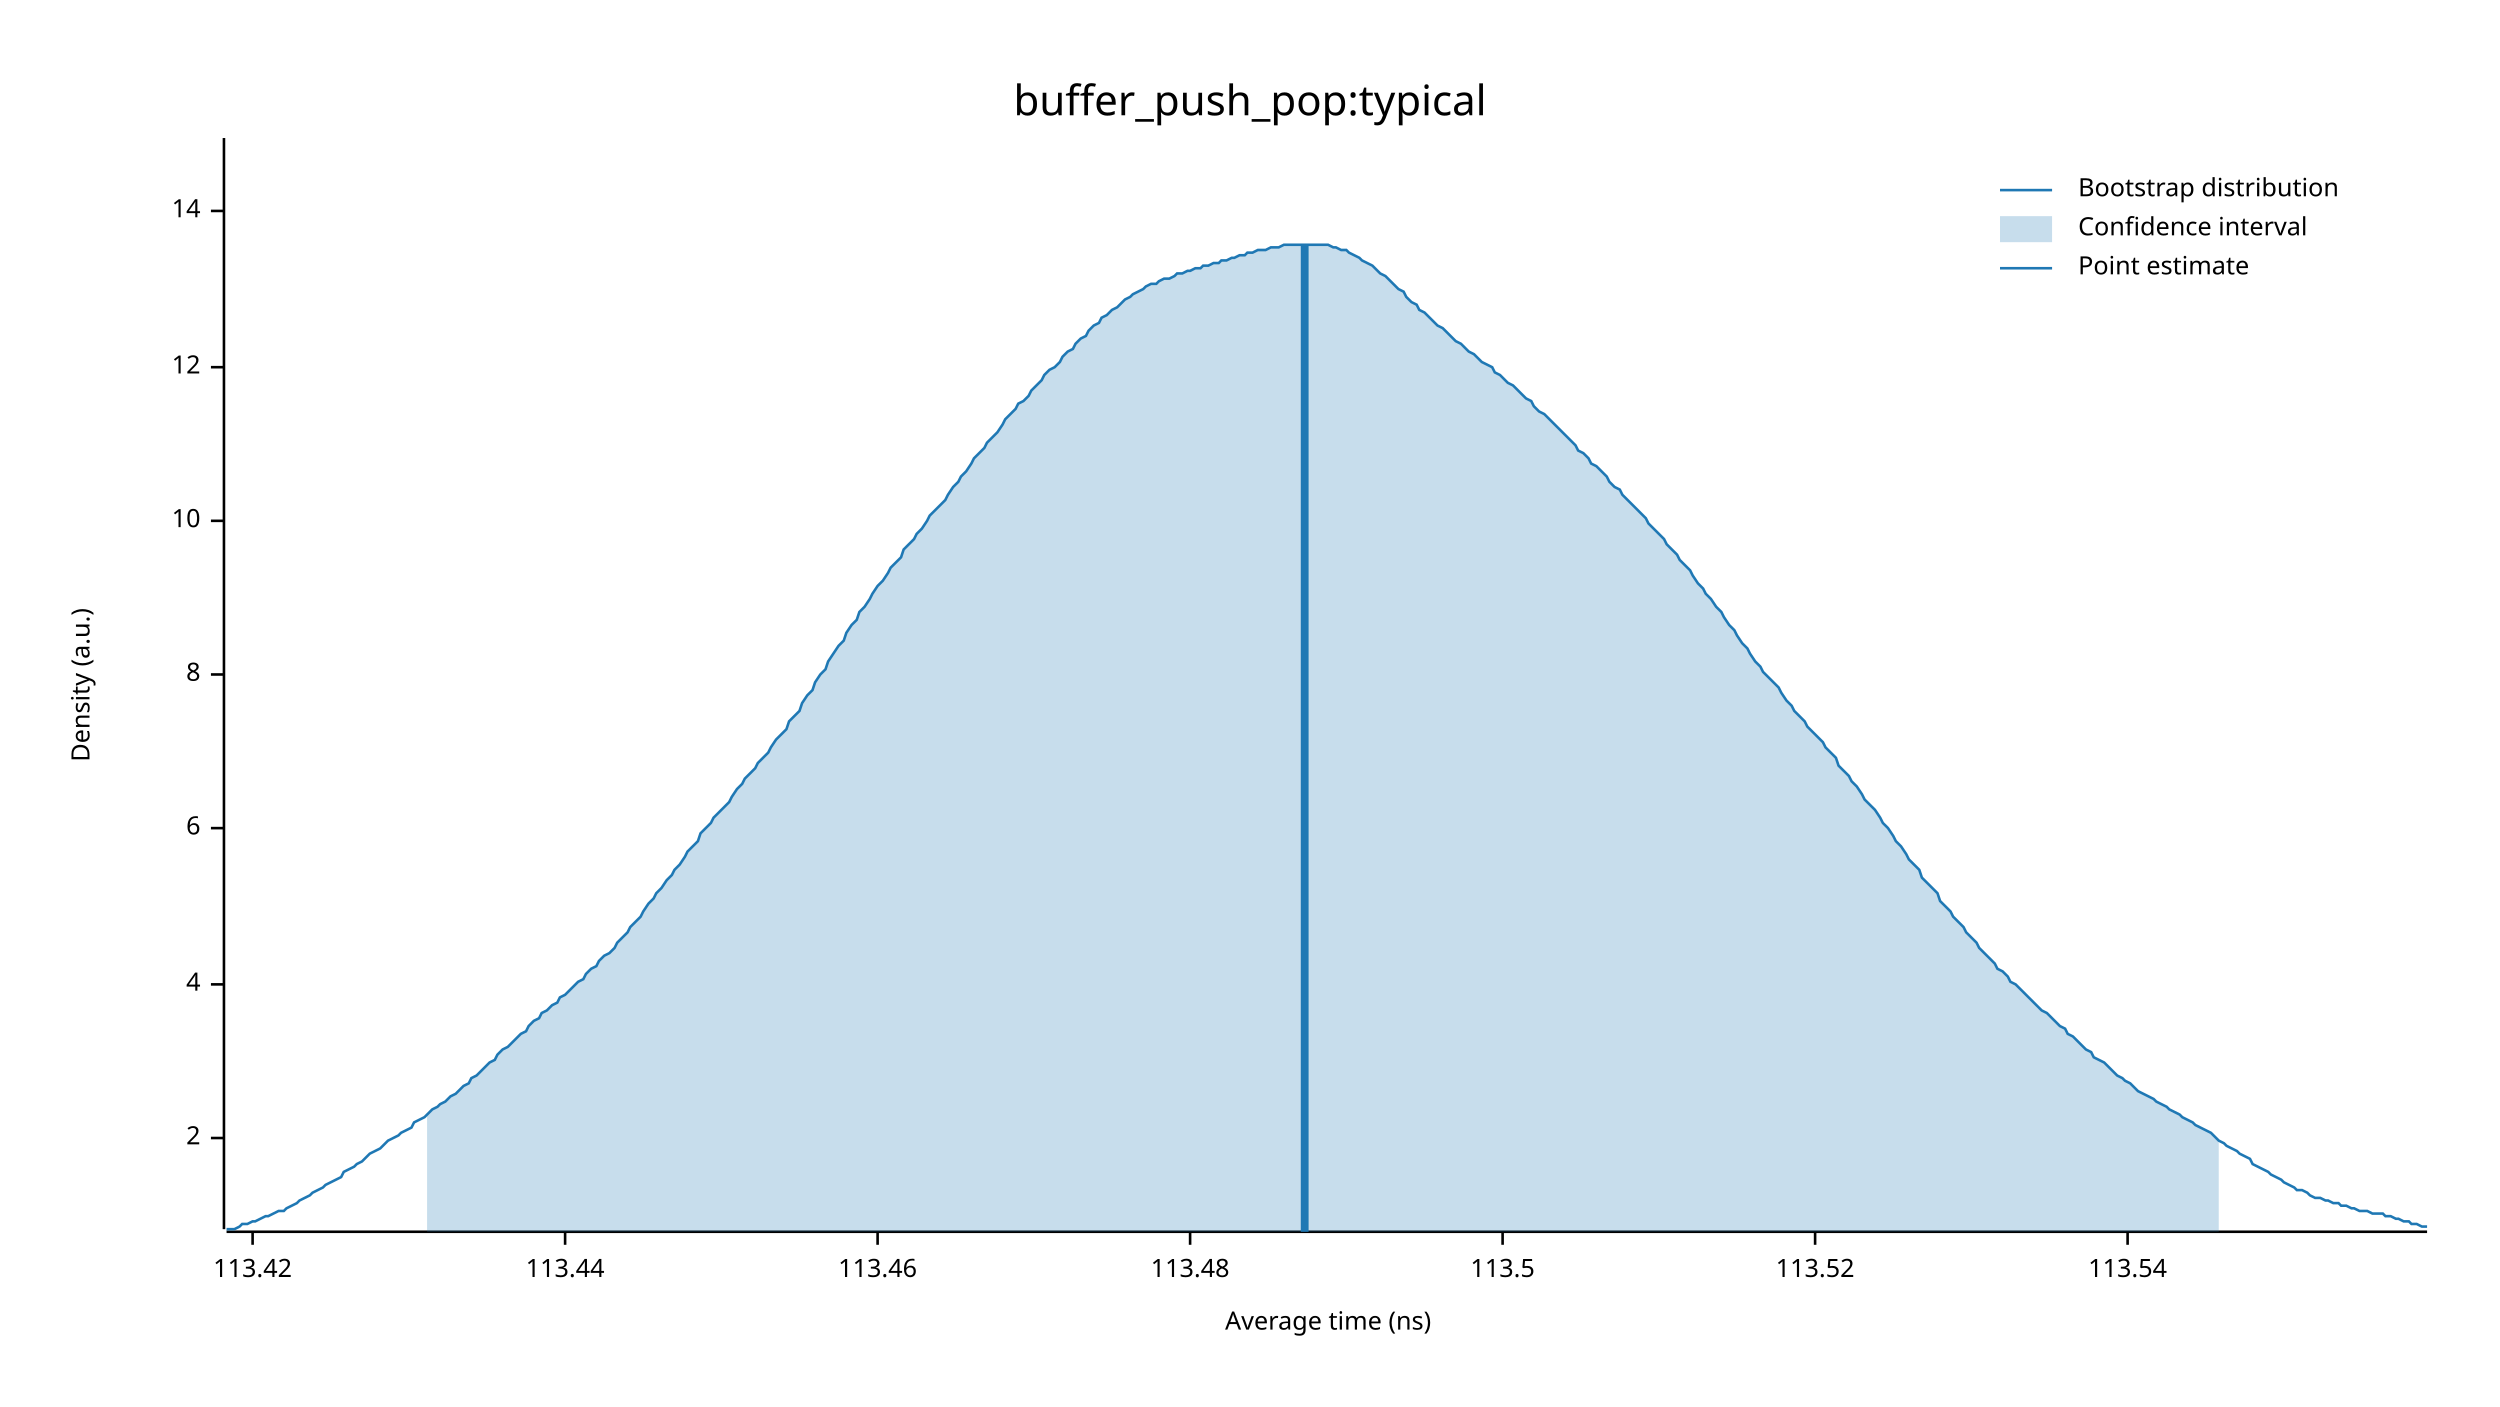
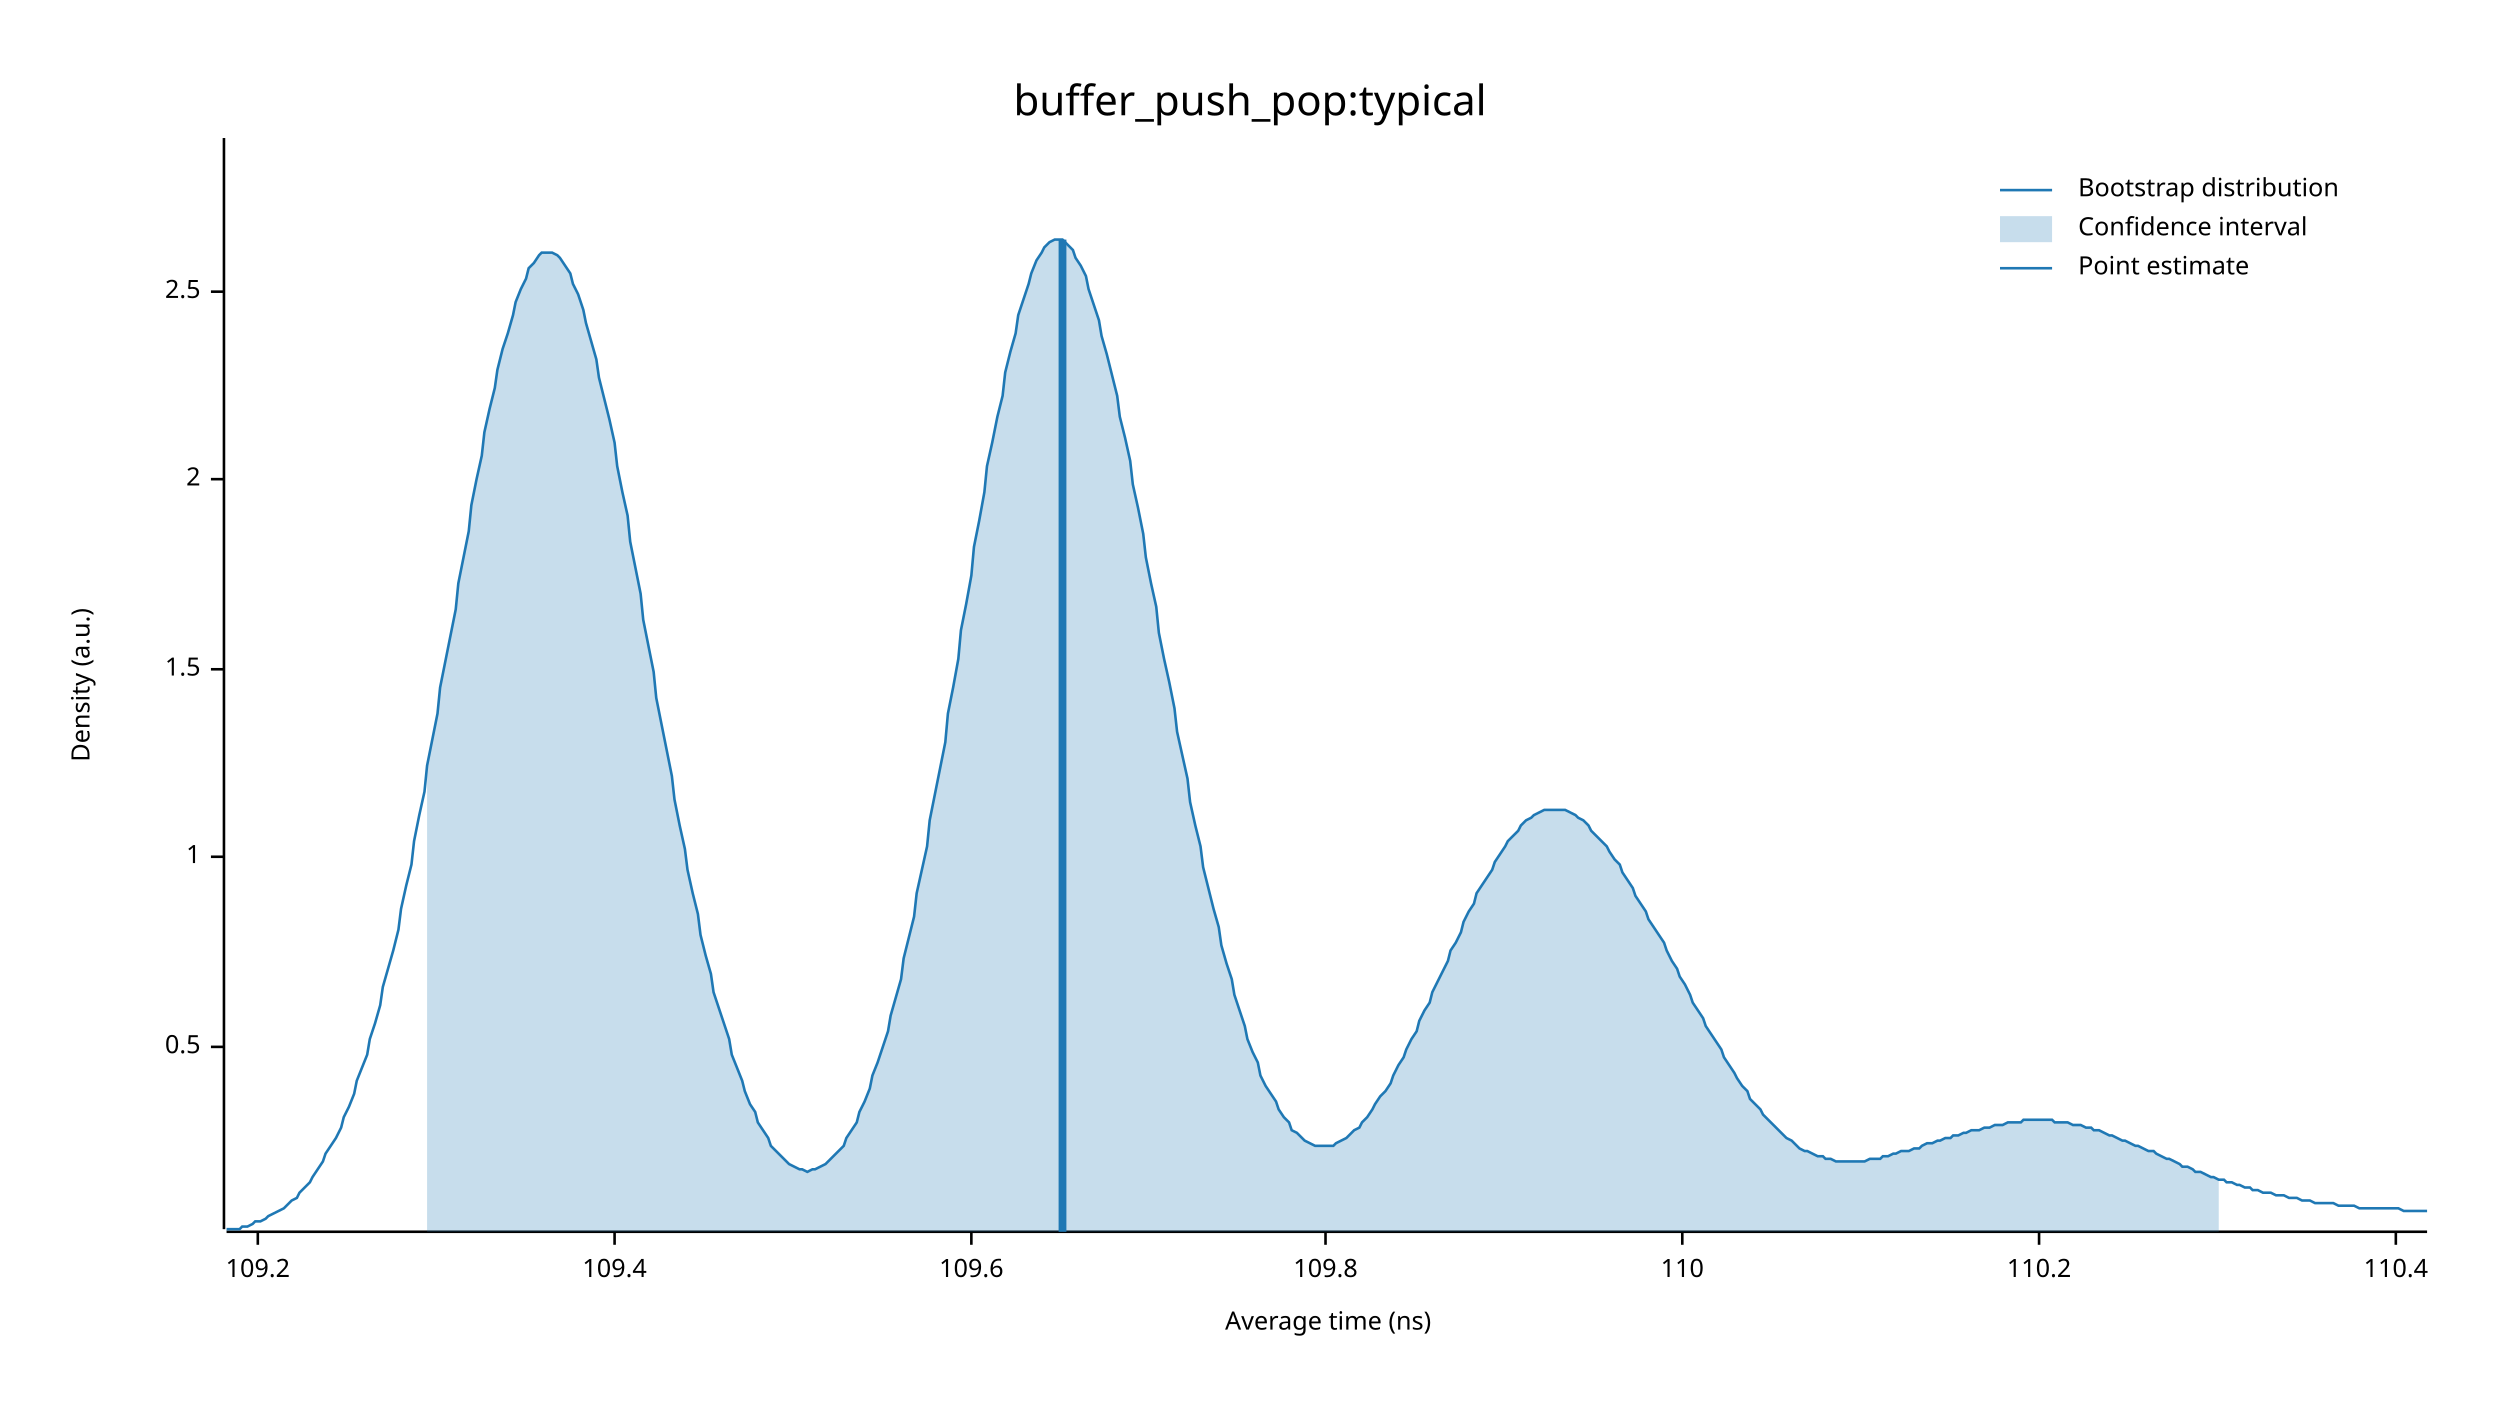
<svg xmlns="http://www.w3.org/2000/svg" width="960" height="540" viewBox="0 0 960 540">
  <text x="480" y="32" dy="0.76em" text-anchor="middle" font-family="sans-serif" font-size="16.129" opacity="1" fill="#000000">
buffer_push_pop:typical
</text>
  <text x="27" y="263" dy="0.76em" text-anchor="middle" font-family="sans-serif" font-size="9.677" opacity="1" fill="#000000" transform="rotate(270, 27, 263)">
Density (a.u.)
</text>
  <text x="510" y="513" dy="-0.5ex" text-anchor="middle" font-family="sans-serif" font-size="9.677" opacity="1" fill="#000000">
Average time (ns)
</text>
  <polyline fill="none" opacity="1" stroke="#000000" stroke-width="1" points="86,53 86,472 " />
-   <text x="77" y="437" dy="0.5ex" text-anchor="end" font-family="sans-serif" font-size="9.677" opacity="1" fill="#000000">
+   <text x="77" y="402" dy="0.5ex" text-anchor="end" font-family="sans-serif" font-size="9.677" opacity="1" fill="#000000">
+ 0.5
+ </text>
+   <polyline fill="none" opacity="1" stroke="#000000" stroke-width="1" points="81,402 86,402 " />
+   <text x="77" y="329" dy="0.5ex" text-anchor="end" font-family="sans-serif" font-size="9.677" opacity="1" fill="#000000">
+ 1
+ </text>
+   <polyline fill="none" opacity="1" stroke="#000000" stroke-width="1" points="81,329 86,329 " />
+   <text x="77" y="257" dy="0.5ex" text-anchor="end" font-family="sans-serif" font-size="9.677" opacity="1" fill="#000000">
+ 1.5
+ </text>
+   <polyline fill="none" opacity="1" stroke="#000000" stroke-width="1" points="81,257 86,257 " />
+   <text x="77" y="184" dy="0.5ex" text-anchor="end" font-family="sans-serif" font-size="9.677" opacity="1" fill="#000000">
2
</text>
-   <polyline fill="none" opacity="1" stroke="#000000" stroke-width="1" points="81,437 86,437 " />
-   <text x="77" y="378" dy="0.5ex" text-anchor="end" font-family="sans-serif" font-size="9.677" opacity="1" fill="#000000">
- 4
+   <polyline fill="none" opacity="1" stroke="#000000" stroke-width="1" points="81,184 86,184 " />
+   <text x="77" y="112" dy="0.5ex" text-anchor="end" font-family="sans-serif" font-size="9.677" opacity="1" fill="#000000">
+ 2.5
</text>
-   <polyline fill="none" opacity="1" stroke="#000000" stroke-width="1" points="81,378 86,378 " />
-   <text x="77" y="318" dy="0.5ex" text-anchor="end" font-family="sans-serif" font-size="9.677" opacity="1" fill="#000000">
- 6
+   <polyline fill="none" opacity="1" stroke="#000000" stroke-width="1" points="81,112 86,112 " />
+   <polyline fill="none" opacity="1" stroke="#000000" stroke-width="1" points="87,473 932,473 " />
+   <text x="99" y="483" dy="0.76em" text-anchor="middle" font-family="sans-serif" font-size="9.677" opacity="1" fill="#000000">
+ 109.2
</text>
-   <polyline fill="none" opacity="1" stroke="#000000" stroke-width="1" points="81,318 86,318 " />
-   <text x="77" y="259" dy="0.5ex" text-anchor="end" font-family="sans-serif" font-size="9.677" opacity="1" fill="#000000">
- 8
+   <polyline fill="none" opacity="1" stroke="#000000" stroke-width="1" points="99,473 99,478 " />
+   <text x="236" y="483" dy="0.76em" text-anchor="middle" font-family="sans-serif" font-size="9.677" opacity="1" fill="#000000">
+ 109.4
</text>
-   <polyline fill="none" opacity="1" stroke="#000000" stroke-width="1" points="81,259 86,259 " />
-   <text x="77" y="200" dy="0.5ex" text-anchor="end" font-family="sans-serif" font-size="9.677" opacity="1" fill="#000000">
- 10
+   <polyline fill="none" opacity="1" stroke="#000000" stroke-width="1" points="236,473 236,478 " />
+   <text x="373" y="483" dy="0.76em" text-anchor="middle" font-family="sans-serif" font-size="9.677" opacity="1" fill="#000000">
+ 109.6
</text>
-   <polyline fill="none" opacity="1" stroke="#000000" stroke-width="1" points="81,200 86,200 " />
-   <text x="77" y="141" dy="0.5ex" text-anchor="end" font-family="sans-serif" font-size="9.677" opacity="1" fill="#000000">
- 12
+   <polyline fill="none" opacity="1" stroke="#000000" stroke-width="1" points="373,473 373,478 " />
+   <text x="509" y="483" dy="0.76em" text-anchor="middle" font-family="sans-serif" font-size="9.677" opacity="1" fill="#000000">
+ 109.8
</text>
-   <polyline fill="none" opacity="1" stroke="#000000" stroke-width="1" points="81,141 86,141 " />
-   <text x="77" y="81" dy="0.5ex" text-anchor="end" font-family="sans-serif" font-size="9.677" opacity="1" fill="#000000">
- 14
+   <polyline fill="none" opacity="1" stroke="#000000" stroke-width="1" points="509,473 509,478 " />
+   <text x="646" y="483" dy="0.76em" text-anchor="middle" font-family="sans-serif" font-size="9.677" opacity="1" fill="#000000">
+ 110
</text>
-   <polyline fill="none" opacity="1" stroke="#000000" stroke-width="1" points="81,81 86,81 " />
-   <polyline fill="none" opacity="1" stroke="#000000" stroke-width="1" points="87,473 932,473 " />
-   <text x="97" y="483" dy="0.76em" text-anchor="middle" font-family="sans-serif" font-size="9.677" opacity="1" fill="#000000">
- 113.42
+   <polyline fill="none" opacity="1" stroke="#000000" stroke-width="1" points="646,473 646,478 " />
+   <text x="783" y="483" dy="0.76em" text-anchor="middle" font-family="sans-serif" font-size="9.677" opacity="1" fill="#000000">
+ 110.2
</text>
-   <polyline fill="none" opacity="1" stroke="#000000" stroke-width="1" points="97,473 97,478 " />
-   <text x="217" y="483" dy="0.76em" text-anchor="middle" font-family="sans-serif" font-size="9.677" opacity="1" fill="#000000">
- 113.44
+   <polyline fill="none" opacity="1" stroke="#000000" stroke-width="1" points="783,473 783,478 " />
+   <text x="920" y="483" dy="0.76em" text-anchor="middle" font-family="sans-serif" font-size="9.677" opacity="1" fill="#000000">
+ 110.4
</text>
-   <polyline fill="none" opacity="1" stroke="#000000" stroke-width="1" points="217,473 217,478 " />
-   <text x="337" y="483" dy="0.76em" text-anchor="middle" font-family="sans-serif" font-size="9.677" opacity="1" fill="#000000">
- 113.46
- </text>
-   <polyline fill="none" opacity="1" stroke="#000000" stroke-width="1" points="337,473 337,478 " />
-   <text x="457" y="483" dy="0.76em" text-anchor="middle" font-family="sans-serif" font-size="9.677" opacity="1" fill="#000000">
- 113.48
- </text>
-   <polyline fill="none" opacity="1" stroke="#000000" stroke-width="1" points="457,473 457,478 " />
-   <text x="577" y="483" dy="0.76em" text-anchor="middle" font-family="sans-serif" font-size="9.677" opacity="1" fill="#000000">
- 113.5
- </text>
-   <polyline fill="none" opacity="1" stroke="#000000" stroke-width="1" points="577,473 577,478 " />
-   <text x="697" y="483" dy="0.76em" text-anchor="middle" font-family="sans-serif" font-size="9.677" opacity="1" fill="#000000">
- 113.52
- </text>
-   <polyline fill="none" opacity="1" stroke="#000000" stroke-width="1" points="697,473 697,478 " />
-   <text x="817" y="483" dy="0.76em" text-anchor="middle" font-family="sans-serif" font-size="9.677" opacity="1" fill="#000000">
- 113.54
- </text>
-   <polyline fill="none" opacity="1" stroke="#000000" stroke-width="1" points="817,473 817,478 " />
-   <polyline fill="none" opacity="1" stroke="#1F78B4" stroke-width="1" points="87,472 88,472 90,472 92,471 93,470 95,470 97,469 98,469 100,468 102,467 103,467 105,466 107,465 109,465 110,464 112,463 114,462 115,461 117,460 119,459 120,458 122,457 124,456 125,455 127,454 129,453 131,452 132,450 134,449 136,448 137,447 139,446 141,444 142,443 144,442 146,441 147,440 149,438 151,437 153,436 154,435 156,434 158,433 159,431 161,430 163,429 164,428 166,426 168,425 169,424 171,423 173,421 175,420 176,419 178,417 180,416 181,414 183,413 185,411 186,410 188,408 190,407 191,405 193,403 195,402 197,400 198,399 200,397 202,396 203,394 205,392 207,391 208,389 210,388 212,386 214,385 215,383 217,382 219,380 220,379 222,377 224,376 225,374 227,372 229,371 230,369 232,367 234,366 236,364 237,362 239,360 241,358 242,356 244,354 246,352 247,350 249,347 251,345 252,343 254,341 256,338 258,336 259,334 261,332 263,329 264,327 266,325 268,323 269,320 271,318 273,316 274,314 276,312 278,310 280,308 281,306 283,303 285,301 286,299 288,297 290,295 291,293 293,291 295,289 296,287 298,284 300,282 302,280 303,277 305,275 307,273 308,270 310,267 312,265 313,262 315,259 317,257 318,254 320,251 322,248 324,246 325,243 327,240 329,238 330,235 332,233 334,230 335,228 337,225 339,223 341,220 342,218 344,216 346,214 347,211 349,209 351,207 352,205 354,203 356,200 357,198 359,196 361,194 363,192 364,190 366,187 368,185 369,183 371,181 373,178 374,176 376,174 378,172 379,170 381,168 383,166 385,163 386,161 388,159 390,157 391,155 393,154 395,152 396,150 398,148 400,146 401,144 403,142 405,141 407,139 408,137 410,135 412,134 413,132 415,130 417,129 418,127 420,125 422,124 423,122 425,121 427,119 429,118 430,117 432,115 434,114 435,113 437,112 439,111 440,110 442,109 444,109 445,108 447,107 449,107 451,106 452,105 454,105 456,104 457,104 459,103 461,103 462,102 464,102 466,101 468,101 469,100 471,100 473,99 474,99 476,98 478,98 479,97 481,97 483,96 484,96 486,96 488,95 490,95 491,95 493,94 495,94 496,94 498,94 500,94 501,94 503,94 505,94 506,94 508,94 510,94 512,95 513,95 515,96 517,96 518,97 520,98 522,99 523,100 525,101 527,102 528,103 530,105 532,106 534,108 535,109 537,111 539,112 540,114 542,116 544,117 545,119 547,120 549,122 550,123 552,125 554,126 556,128 557,129 559,131 561,132 562,133 564,135 566,136 567,137 569,139 571,140 573,141 574,143 576,144 578,146 579,147 581,148 583,150 584,151 586,153 588,154 589,156 591,158 593,159 595,161 596,162 598,164 600,166 601,167 603,169 605,171 606,173 608,174 610,176 611,178 613,179 615,181 617,183 618,185 620,187 622,188 623,190 625,192 627,194 628,195 630,197 632,199 633,201 635,203 637,205 639,207 640,209 642,211 644,213 645,215 647,217 649,219 650,221 652,224 654,226 655,228 657,230 659,233 661,235 662,237 664,240 666,242 667,244 669,247 671,249 672,251 674,254 676,256 677,258 679,260 681,262 683,264 684,266 686,269 688,271 689,273 691,275 693,277 694,279 696,281 698,283 700,285 701,287 703,289 705,291 706,294 708,296 710,298 711,300 713,302 715,305 716,307 718,309 720,311 722,314 723,316 725,318 727,321 728,323 730,325 732,328 733,330 735,332 737,334 738,337 740,339 742,341 744,343 745,346 747,348 749,350 750,352 752,354 754,356 755,358 757,360 759,362 760,364 762,366 764,368 766,370 767,372 769,373 771,375 772,377 774,378 776,380 777,381 779,383 781,385 782,386 784,388 786,389 788,391 789,392 791,394 793,395 794,397 796,398 798,400 799,401 801,403 803,404 804,406 806,407 808,408 810,410 811,411 813,413 815,414 816,415 818,416 820,418 821,419 823,420 825,421 827,422 828,423 830,424 832,425 833,426 835,427 837,428 838,429 840,430 842,431 843,432 845,433 847,434 849,435 850,436 852,438 854,439 855,440 857,441 859,442 860,443 862,444 864,445 865,447 867,448 869,449 871,450 872,451 874,452 876,453 877,454 879,455 881,456 882,457 884,457 886,458 887,459 889,460 891,460 893,461 894,461 896,462 898,462 899,463 901,463 903,464 904,464 906,465 908,465 909,465 911,466 913,466 915,466 916,467 918,467 920,468 921,468 923,469 925,469 926,470 928,470 930,471 932,471 " />
-   <polygon opacity="0.25" fill="#1F78B4" points="164,428 166,426 168,425 169,424 171,423 173,421 175,420 176,419 178,417 180,416 181,414 183,413 185,411 186,410 188,408 190,407 191,405 193,403 195,402 197,400 198,399 200,397 202,396 203,394 205,392 207,391 208,389 210,388 212,386 214,385 215,383 217,382 219,380 220,379 222,377 224,376 225,374 227,372 229,371 230,369 232,367 234,366 236,364 237,362 239,360 241,358 242,356 244,354 246,352 247,350 249,347 251,345 252,343 254,341 256,338 258,336 259,334 261,332 263,329 264,327 266,325 268,323 269,320 271,318 273,316 274,314 276,312 278,310 280,308 281,306 283,303 285,301 286,299 288,297 290,295 291,293 293,291 295,289 296,287 298,284 300,282 302,280 303,277 305,275 307,273 308,270 310,267 312,265 313,262 315,259 317,257 318,254 320,251 322,248 324,246 325,243 327,240 329,238 330,235 332,233 334,230 335,228 337,225 339,223 341,220 342,218 344,216 346,214 347,211 349,209 351,207 352,205 354,203 356,200 357,198 359,196 361,194 363,192 364,190 366,187 368,185 369,183 371,181 373,178 374,176 376,174 378,172 379,170 381,168 383,166 385,163 386,161 388,159 390,157 391,155 393,154 395,152 396,150 398,148 400,146 401,144 403,142 405,141 407,139 408,137 410,135 412,134 413,132 415,130 417,129 418,127 420,125 422,124 423,122 425,121 427,119 429,118 430,117 432,115 434,114 435,113 437,112 439,111 440,110 442,109 444,109 445,108 447,107 449,107 451,106 452,105 454,105 456,104 457,104 459,103 461,103 462,102 464,102 466,101 468,101 469,100 471,100 473,99 474,99 476,98 478,98 479,97 481,97 483,96 484,96 486,96 488,95 490,95 491,95 493,94 495,94 496,94 498,94 500,94 501,94 503,94 505,94 506,94 508,94 510,94 512,95 513,95 515,96 517,96 518,97 520,98 522,99 523,100 525,101 527,102 528,103 530,105 532,106 534,108 535,109 537,111 539,112 540,114 542,116 544,117 545,119 547,120 549,122 550,123 552,125 554,126 556,128 557,129 559,131 561,132 562,133 564,135 566,136 567,137 569,139 571,140 573,141 574,143 576,144 578,146 579,147 581,148 583,150 584,151 586,153 588,154 589,156 591,158 593,159 595,161 596,162 598,164 600,166 601,167 603,169 605,171 606,173 608,174 610,176 611,178 613,179 615,181 617,183 618,185 620,187 622,188 623,190 625,192 627,194 628,195 630,197 632,199 633,201 635,203 637,205 639,207 640,209 642,211 644,213 645,215 647,217 649,219 650,221 652,224 654,226 655,228 657,230 659,233 661,235 662,237 664,240 666,242 667,244 669,247 671,249 672,251 674,254 676,256 677,258 679,260 681,262 683,264 684,266 686,269 688,271 689,273 691,275 693,277 694,279 696,281 698,283 700,285 701,287 703,289 705,291 706,294 708,296 710,298 711,300 713,302 715,305 716,307 718,309 720,311 722,314 723,316 725,318 727,321 728,323 730,325 732,328 733,330 735,332 737,334 738,337 740,339 742,341 744,343 745,346 747,348 749,350 750,352 752,354 754,356 755,358 757,360 759,362 760,364 762,366 764,368 766,370 767,372 769,373 771,375 772,377 774,378 776,380 777,381 779,383 781,385 782,386 784,388 786,389 788,391 789,392 791,394 793,395 794,397 796,398 798,400 799,401 801,403 803,404 804,406 806,407 808,408 810,410 811,411 813,413 815,414 816,415 818,416 820,418 821,419 823,420 825,421 827,422 828,423 830,424 832,425 833,426 835,427 837,428 838,429 840,430 842,431 843,432 845,433 847,434 849,435 850,436 852,438 852,473 164,473 " />
-   <polyline fill="none" opacity="1" stroke="#1F78B4" stroke-width="3" points="501,473 501,94 " />
+   <polyline fill="none" opacity="1" stroke="#000000" stroke-width="1" points="920,473 920,478 " />
+   <polyline fill="none" opacity="1" stroke="#1F78B4" stroke-width="1" points="87,472 88,472 90,472 92,472 93,471 95,471 97,470 98,469 100,469 102,468 103,467 105,466 107,465 109,464 110,463 112,461 114,460 115,458 117,456 119,454 120,452 122,449 124,446 125,443 127,440 129,437 131,433 132,429 134,425 136,420 137,415 139,410 141,405 142,399 144,393 146,386 147,379 149,372 151,365 153,357 154,349 156,340 158,332 159,323 161,313 163,304 164,294 166,284 168,274 169,264 171,254 173,244 175,234 176,224 178,214 180,204 181,194 183,184 185,175 186,166 188,157 190,149 191,142 193,134 195,128 197,121 198,116 200,111 202,107 203,103 205,101 207,98 208,97 210,97 212,97 214,98 215,99 217,102 219,105 220,109 222,113 224,119 225,124 227,131 229,138 230,145 232,153 234,161 236,170 237,179 239,189 241,198 242,208 244,218 246,228 247,238 249,248 251,258 252,268 254,278 256,288 258,298 259,307 261,317 263,326 264,334 266,343 268,351 269,359 271,367 273,374 274,381 276,387 278,393 280,399 281,405 283,410 285,415 286,419 288,424 290,427 291,431 293,434 295,437 296,440 298,442 300,444 302,446 303,447 305,448 307,449 308,449 310,450 312,449 313,449 315,448 317,447 318,446 320,444 322,442 324,440 325,437 327,434 329,431 330,427 332,423 334,418 335,413 337,408 339,402 341,396 342,390 344,383 346,376 347,368 349,360 351,352 352,343 354,334 356,325 357,315 359,305 361,295 363,285 364,274 366,264 368,253 369,242 371,232 373,221 374,210 376,200 378,189 379,179 381,170 383,160 385,152 386,143 388,135 390,128 391,121 393,115 395,109 396,105 398,100 400,97 401,95 403,93 405,92 407,92 408,92 410,94 412,96 413,99 415,102 417,106 418,111 420,117 422,123 423,129 425,136 427,144 429,152 430,160 432,168 434,177 435,186 437,195 439,205 440,214 442,224 444,233 445,243 447,253 449,262 451,272 452,281 454,290 456,299 457,308 459,317 461,325 462,333 464,341 466,349 468,356 469,363 471,370 473,376 474,382 476,388 478,394 479,399 481,404 483,408 484,413 486,417 488,420 490,423 491,426 493,429 495,431 496,434 498,435 500,437 501,438 503,439 505,440 506,440 508,440 510,440 512,440 513,439 515,438 517,437 518,436 520,434 522,433 523,431 525,429 527,426 528,424 530,421 532,419 534,416 535,413 537,409 539,406 540,403 542,399 544,396 545,392 547,388 549,385 550,381 552,377 554,373 556,369 557,365 559,362 561,358 562,354 564,350 566,347 567,343 569,340 571,337 573,334 574,331 576,328 578,325 579,323 581,321 583,319 584,317 586,315 588,314 589,313 591,312 593,311 595,311 596,311 598,311 600,311 601,311 603,312 605,313 606,314 608,315 610,317 611,319 613,321 615,323 617,325 618,327 620,330 622,332 623,335 625,338 627,341 628,344 630,347 632,350 633,353 635,356 637,359 639,362 640,365 642,369 644,372 645,375 647,378 649,382 650,385 652,388 654,391 655,394 657,397 659,400 661,403 662,406 664,409 666,412 667,414 669,417 671,419 672,422 674,424 676,426 677,428 679,430 681,432 683,434 684,435 686,437 688,438 689,439 691,441 693,442 694,442 696,443 698,444 700,444 701,445 703,445 705,446 706,446 708,446 710,446 711,446 713,446 715,446 716,446 718,445 720,445 722,445 723,444 725,444 727,443 728,443 730,442 732,442 733,442 735,441 737,441 738,440 740,439 742,439 744,438 745,438 747,437 749,437 750,436 752,436 754,435 755,435 757,434 759,434 760,434 762,433 764,433 766,432 767,432 769,432 771,431 772,431 774,431 776,431 777,430 779,430 781,430 782,430 784,430 786,430 788,430 789,431 791,431 793,431 794,431 796,432 798,432 799,432 801,433 803,433 804,434 806,434 808,435 810,436 811,436 813,437 815,438 816,438 818,439 820,440 821,440 823,441 825,442 827,442 828,443 830,444 832,445 833,445 835,446 837,447 838,448 840,448 842,449 843,450 845,450 847,451 849,452 850,452 852,453 854,453 855,454 857,454 859,455 860,455 862,456 864,456 865,457 867,457 869,458 871,458 872,458 874,459 876,459 877,459 879,460 881,460 882,460 884,461 886,461 887,461 889,462 891,462 893,462 894,462 896,462 898,463 899,463 901,463 903,463 904,463 906,464 908,464 909,464 911,464 913,464 915,464 916,464 918,464 920,464 921,464 923,465 925,465 926,465 928,465 930,465 932,465 " />
+   <polygon opacity="0.25" fill="#1F78B4" points="164,294 166,284 168,274 169,264 171,254 173,244 175,234 176,224 178,214 180,204 181,194 183,184 185,175 186,166 188,157 190,149 191,142 193,134 195,128 197,121 198,116 200,111 202,107 203,103 205,101 207,98 208,97 210,97 212,97 214,98 215,99 217,102 219,105 220,109 222,113 224,119 225,124 227,131 229,138 230,145 232,153 234,161 236,170 237,179 239,189 241,198 242,208 244,218 246,228 247,238 249,248 251,258 252,268 254,278 256,288 258,298 259,307 261,317 263,326 264,334 266,343 268,351 269,359 271,367 273,374 274,381 276,387 278,393 280,399 281,405 283,410 285,415 286,419 288,424 290,427 291,431 293,434 295,437 296,440 298,442 300,444 302,446 303,447 305,448 307,449 308,449 310,450 312,449 313,449 315,448 317,447 318,446 320,444 322,442 324,440 325,437 327,434 329,431 330,427 332,423 334,418 335,413 337,408 339,402 341,396 342,390 344,383 346,376 347,368 349,360 351,352 352,343 354,334 356,325 357,315 359,305 361,295 363,285 364,274 366,264 368,253 369,242 371,232 373,221 374,210 376,200 378,189 379,179 381,170 383,160 385,152 386,143 388,135 390,128 391,121 393,115 395,109 396,105 398,100 400,97 401,95 403,93 405,92 407,92 408,92 410,94 412,96 413,99 415,102 417,106 418,111 420,117 422,123 423,129 425,136 427,144 429,152 430,160 432,168 434,177 435,186 437,195 439,205 440,214 442,224 444,233 445,243 447,253 449,262 451,272 452,281 454,290 456,299 457,308 459,317 461,325 462,333 464,341 466,349 468,356 469,363 471,370 473,376 474,382 476,388 478,394 479,399 481,404 483,408 484,413 486,417 488,420 490,423 491,426 493,429 495,431 496,434 498,435 500,437 501,438 503,439 505,440 506,440 508,440 510,440 512,440 513,439 515,438 517,437 518,436 520,434 522,433 523,431 525,429 527,426 528,424 530,421 532,419 534,416 535,413 537,409 539,406 540,403 542,399 544,396 545,392 547,388 549,385 550,381 552,377 554,373 556,369 557,365 559,362 561,358 562,354 564,350 566,347 567,343 569,340 571,337 573,334 574,331 576,328 578,325 579,323 581,321 583,319 584,317 586,315 588,314 589,313 591,312 593,311 595,311 596,311 598,311 600,311 601,311 603,312 605,313 606,314 608,315 610,317 611,319 613,321 615,323 617,325 618,327 620,330 622,332 623,335 625,338 627,341 628,344 630,347 632,350 633,353 635,356 637,359 639,362 640,365 642,369 644,372 645,375 647,378 649,382 650,385 652,388 654,391 655,394 657,397 659,400 661,403 662,406 664,409 666,412 667,414 669,417 671,419 672,422 674,424 676,426 677,428 679,430 681,432 683,434 684,435 686,437 688,438 689,439 691,441 693,442 694,442 696,443 698,444 700,444 701,445 703,445 705,446 706,446 708,446 710,446 711,446 713,446 715,446 716,446 718,445 720,445 722,445 723,444 725,444 727,443 728,443 730,442 732,442 733,442 735,441 737,441 738,440 740,439 742,439 744,438 745,438 747,437 749,437 750,436 752,436 754,435 755,435 757,434 759,434 760,434 762,433 764,433 766,432 767,432 769,432 771,431 772,431 774,431 776,431 777,430 779,430 781,430 782,430 784,430 786,430 788,430 789,431 791,431 793,431 794,431 796,432 798,432 799,432 801,433 803,433 804,434 806,434 808,435 810,436 811,436 813,437 815,438 816,438 818,439 820,440 821,440 823,441 825,442 827,442 828,443 830,444 832,445 833,445 835,446 837,447 838,448 840,448 842,449 843,450 845,450 847,451 849,452 850,452 852,453 852,473 164,473 " />
+   <polyline fill="none" opacity="1" stroke="#1F78B4" stroke-width="3" points="408,473 408,92 " />
  <text x="798" y="68" dy="0.76em" text-anchor="start" font-family="sans-serif" font-size="9.677" opacity="1" fill="#000000">
Bootstrap distribution
</text>
  <text x="798" y="83" dy="0.76em" text-anchor="start" font-family="sans-serif" font-size="9.677" opacity="1" fill="#000000">
Confidence interval
</text>
  <text x="798" y="98" dy="0.76em" text-anchor="start" font-family="sans-serif" font-size="9.677" opacity="1" fill="#000000">
Point estimate
</text>
  <polyline fill="none" opacity="1" stroke="#1F78B4" stroke-width="1" points="768,73 788,73 " />
  <rect x="768" y="83" width="20" height="10" opacity="0.25" fill="#1F78B4" stroke="none" />
  <polyline fill="none" opacity="1" stroke="#1F78B4" stroke-width="1" points="768,103 788,103 " />
</svg>
